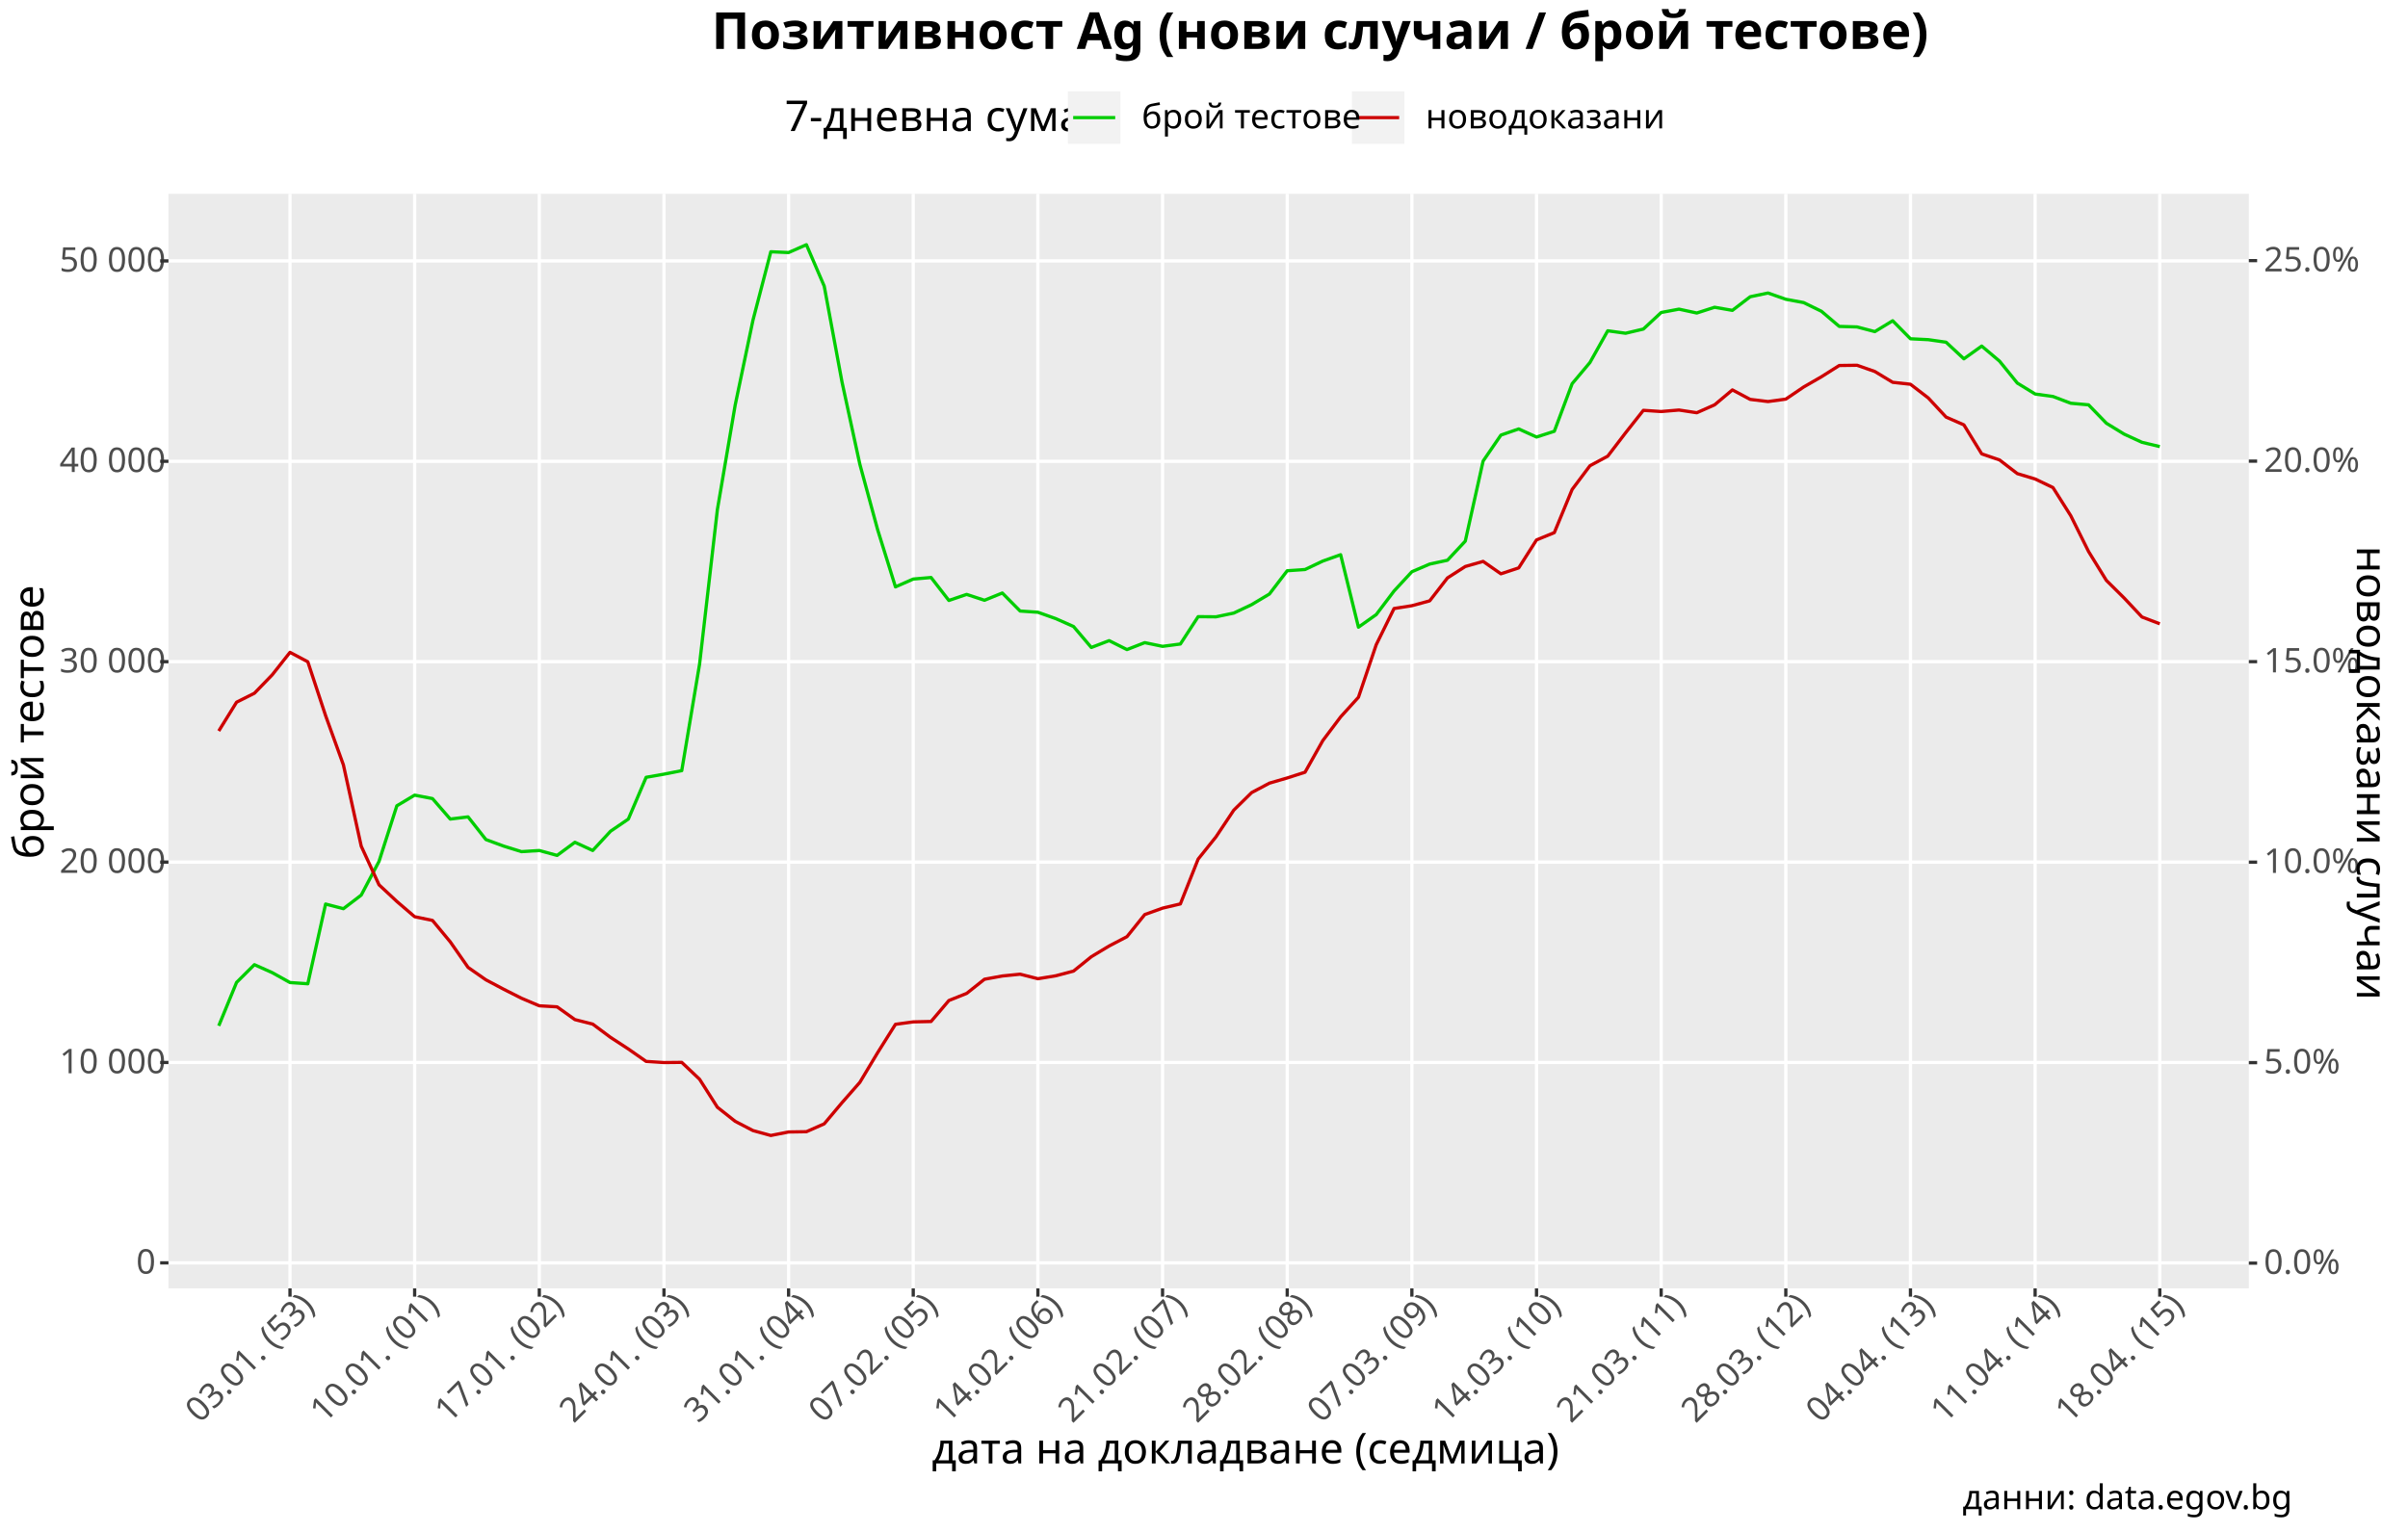
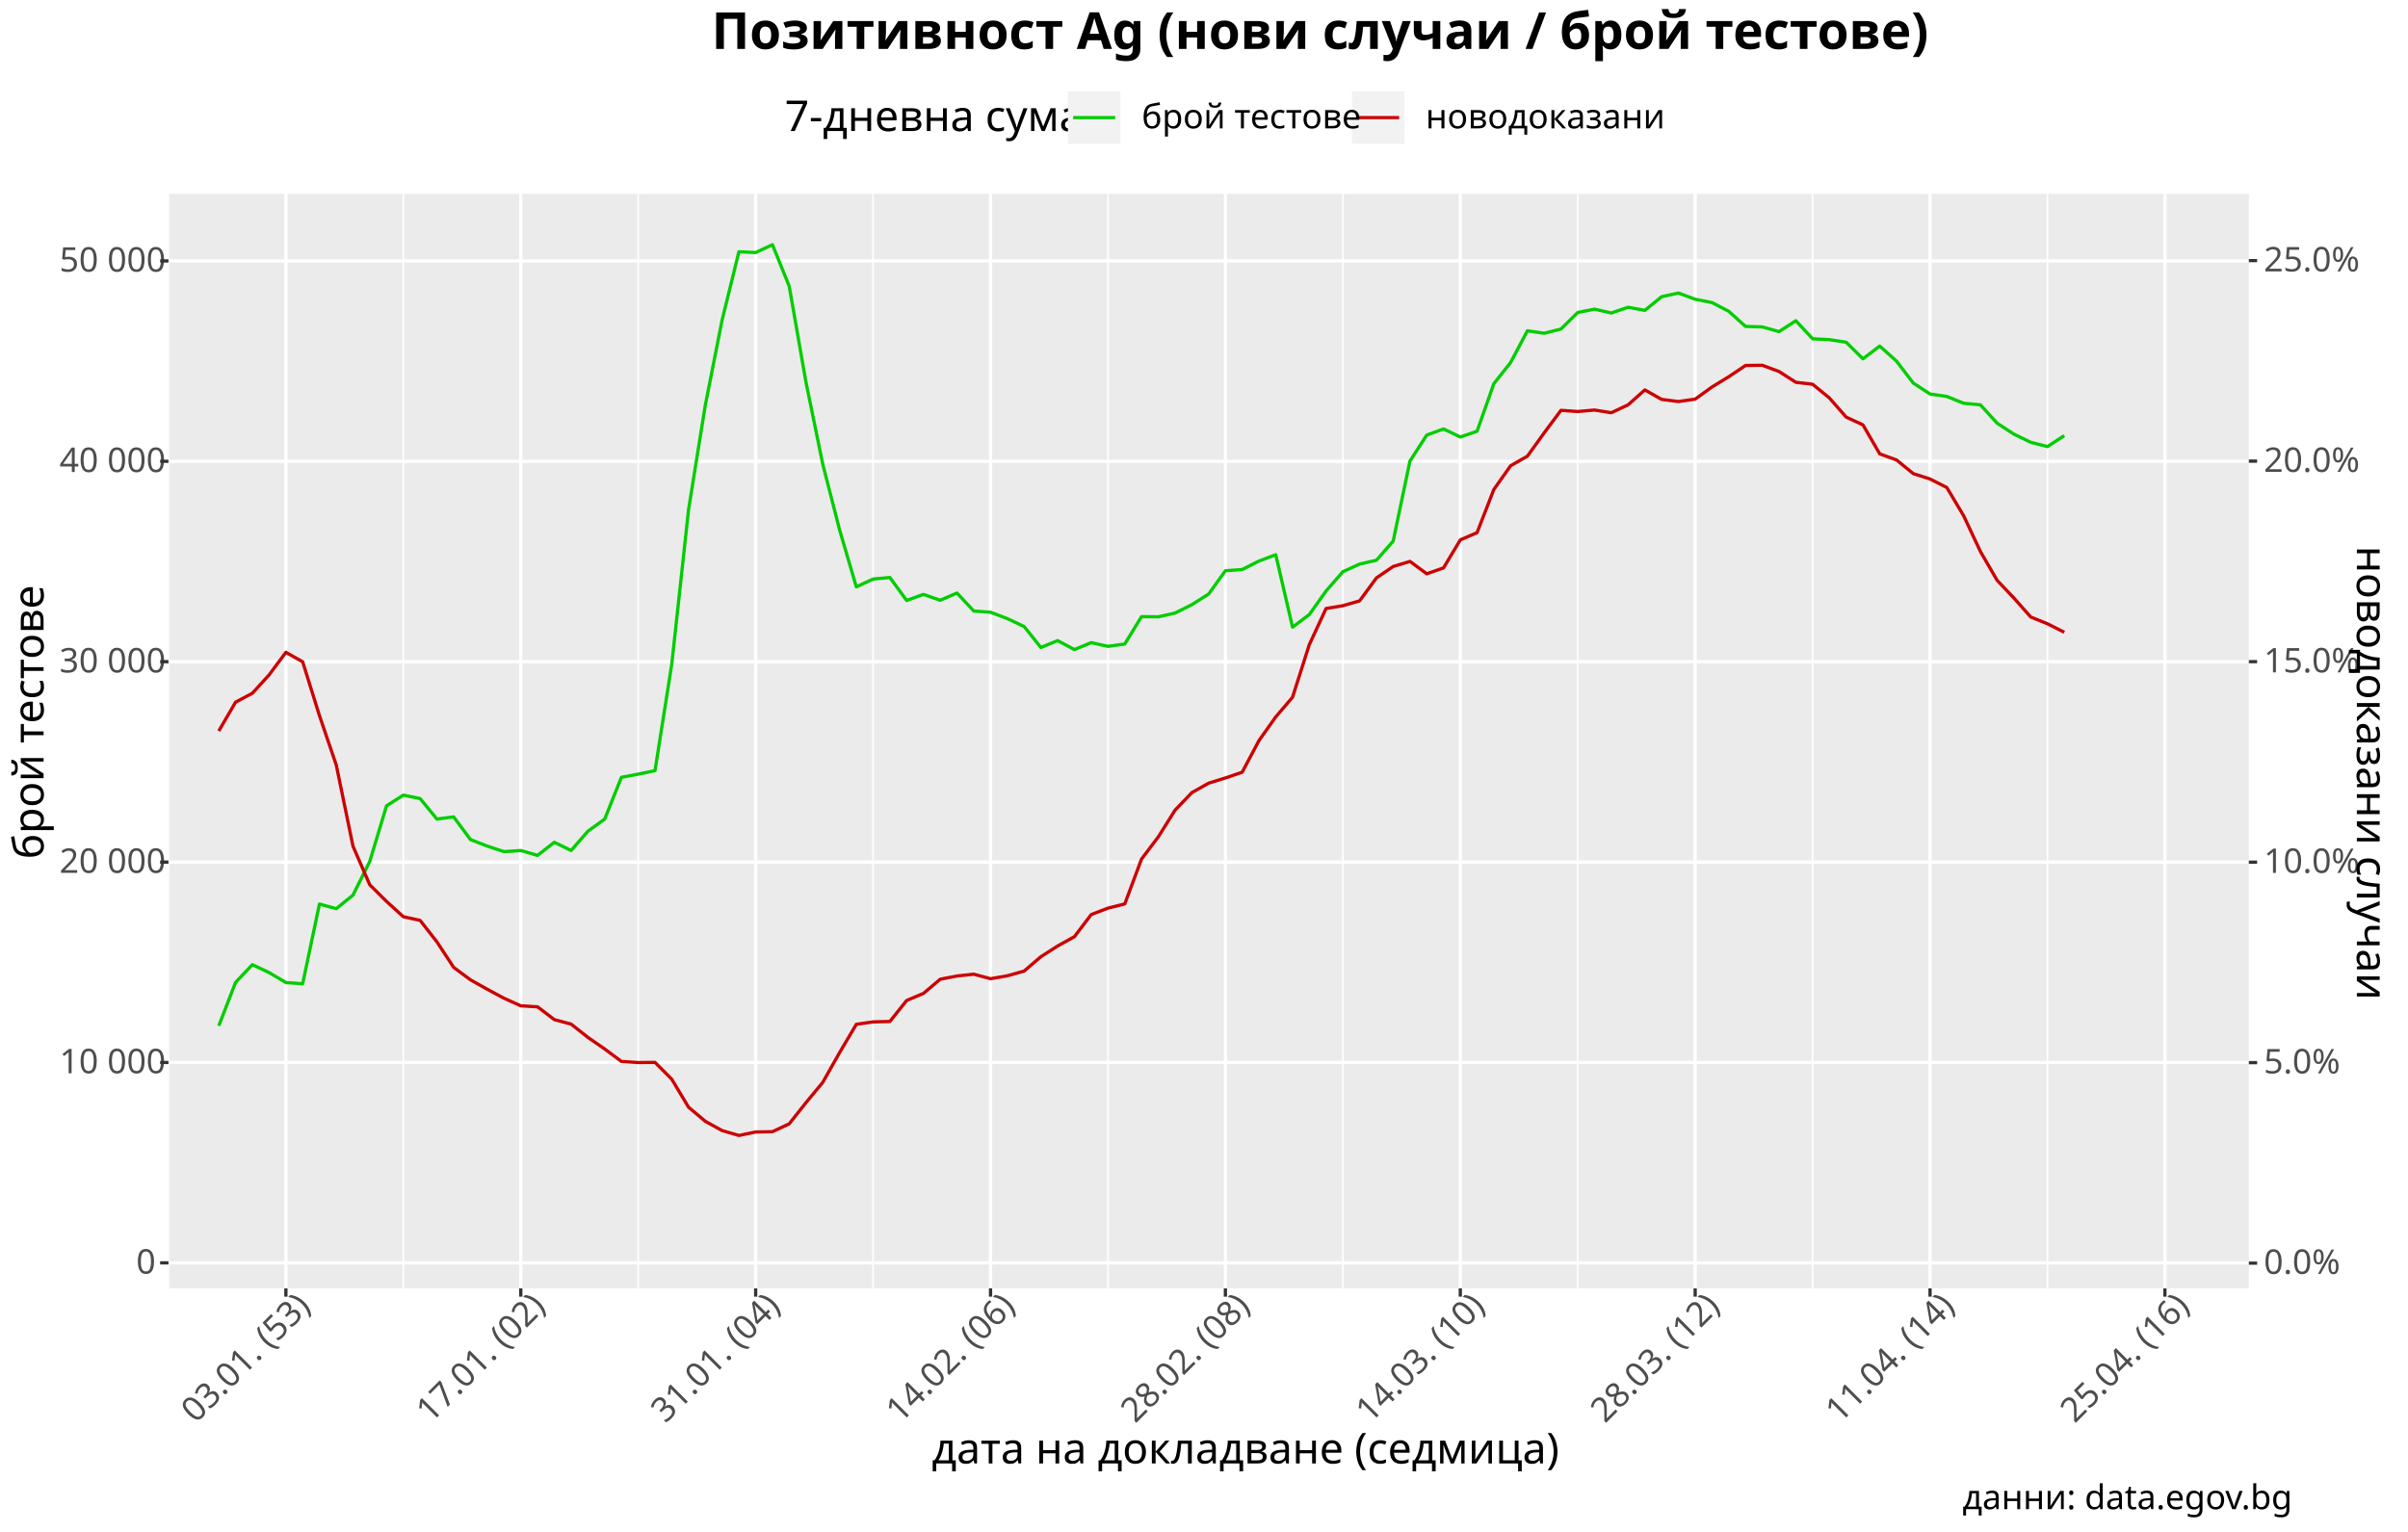
<svg xmlns="http://www.w3.org/2000/svg" viewBox="0 0 792.00 504.00">
  <defs>
    <style type="text/css">
    line, polyline, polygon, path, rect, circle {
      fill: none;
      stroke: #000000;
      stroke-linecap: round;
      stroke-linejoin: round;
      stroke-miterlimit: 10.00;
    }
  </style>
  </defs>
  <rect width="100%" height="100%" style="stroke: none; fill: #FFFFFF;" />
  <rect x="0.00" y="0.00" width="792.00" height="504.00" style="stroke-width: 1.07; stroke: #FFFFFF; fill: #FFFFFF;" />
  <defs>
    <clipPath id="cpNTUuNDF8NzM5LjY1fDQyMy44N3w2My43Nw==">
      <rect x="55.41" y="63.77" width="684.24" height="360.10" />
    </clipPath>
  </defs>
  <rect x="55.41" y="63.77" width="684.24" height="360.10" style="stroke-width: 1.07; stroke: none; fill: #EBEBEB;" clip-path="url(#cpNTUuNDF8NzM5LjY1fDQyMy44N3w2My43Nw==)" />
+   <polyline points="55.41,423.87 55.41,63.77 " style="stroke-width: 0.53; stroke: #FFFFFF; stroke-linecap: butt;" clip-path="url(#cpNTUuNDF8NzM5LjY1fDQyMy44N3w2My43Nw==)" />
+   <polyline points="132.66,423.87 132.66,63.77 " style="stroke-width: 0.53; stroke: #FFFFFF; stroke-linecap: butt;" clip-path="url(#cpNTUuNDF8NzM5LjY1fDQyMy44N3w2My43Nw==)" />
+   <polyline points="209.91,423.87 209.91,63.77 " style="stroke-width: 0.53; stroke: #FFFFFF; stroke-linecap: butt;" clip-path="url(#cpNTUuNDF8NzM5LjY1fDQyMy44N3w2My43Nw==)" />
+   <polyline points="287.16,423.87 287.16,63.77 " style="stroke-width: 0.53; stroke: #FFFFFF; stroke-linecap: butt;" clip-path="url(#cpNTUuNDF8NzM5LjY1fDQyMy44N3w2My43Nw==)" />
+   <polyline points="364.42,423.87 364.42,63.77 " style="stroke-width: 0.53; stroke: #FFFFFF; stroke-linecap: butt;" clip-path="url(#cpNTUuNDF8NzM5LjY1fDQyMy44N3w2My43Nw==)" />
+   <polyline points="441.67,423.87 441.67,63.77 " style="stroke-width: 0.53; stroke: #FFFFFF; stroke-linecap: butt;" clip-path="url(#cpNTUuNDF8NzM5LjY1fDQyMy44N3w2My43Nw==)" />
+   <polyline points="518.92,423.87 518.92,63.77 " style="stroke-width: 0.53; stroke: #FFFFFF; stroke-linecap: butt;" clip-path="url(#cpNTUuNDF8NzM5LjY1fDQyMy44N3w2My43Nw==)" />
+   <polyline points="596.18,423.87 596.18,63.77 " style="stroke-width: 0.53; stroke: #FFFFFF; stroke-linecap: butt;" clip-path="url(#cpNTUuNDF8NzM5LjY1fDQyMy44N3w2My43Nw==)" />
+   <polyline points="673.43,423.87 673.43,63.77 " style="stroke-width: 0.53; stroke: #FFFFFF; stroke-linecap: butt;" clip-path="url(#cpNTUuNDF8NzM5LjY1fDQyMy44N3w2My43Nw==)" />
  <polyline points="55.41,415.49 739.65,415.49 " style="stroke-width: 1.07; stroke: #FFFFFF; stroke-linecap: butt;" clip-path="url(#cpNTUuNDF8NzM5LjY1fDQyMy44N3w2My43Nw==)" />
  <polyline points="55.41,349.56 739.65,349.56 " style="stroke-width: 1.07; stroke: #FFFFFF; stroke-linecap: butt;" clip-path="url(#cpNTUuNDF8NzM5LjY1fDQyMy44N3w2My43Nw==)" />
  <polyline points="55.41,283.63 739.65,283.63 " style="stroke-width: 1.07; stroke: #FFFFFF; stroke-linecap: butt;" clip-path="url(#cpNTUuNDF8NzM5LjY1fDQyMy44N3w2My43Nw==)" />
  <polyline points="55.41,217.70 739.65,217.70 " style="stroke-width: 1.07; stroke: #FFFFFF; stroke-linecap: butt;" clip-path="url(#cpNTUuNDF8NzM5LjY1fDQyMy44N3w2My43Nw==)" />
  <polyline points="55.41,151.77 739.65,151.77 " style="stroke-width: 1.07; stroke: #FFFFFF; stroke-linecap: butt;" clip-path="url(#cpNTUuNDF8NzM5LjY1fDQyMy44N3w2My43Nw==)" />
  <polyline points="55.41,85.84 739.65,85.84 " style="stroke-width: 1.07; stroke: #FFFFFF; stroke-linecap: butt;" clip-path="url(#cpNTUuNDF8NzM5LjY1fDQyMy44N3w2My43Nw==)" />
-   <polyline points="95.38,423.87 95.38,63.77 " style="stroke-width: 1.07; stroke: #FFFFFF; stroke-linecap: butt;" clip-path="url(#cpNTUuNDF8NzM5LjY1fDQyMy44N3w2My43Nw==)" />
-   <polyline points="136.38,423.87 136.38,63.77 " style="stroke-width: 1.07; stroke: #FFFFFF; stroke-linecap: butt;" clip-path="url(#cpNTUuNDF8NzM5LjY1fDQyMy44N3w2My43Nw==)" />
-   <polyline points="177.38,423.87 177.38,63.77 " style="stroke-width: 1.07; stroke: #FFFFFF; stroke-linecap: butt;" clip-path="url(#cpNTUuNDF8NzM5LjY1fDQyMy44N3w2My43Nw==)" />
-   <polyline points="218.38,423.87 218.38,63.77 " style="stroke-width: 1.07; stroke: #FFFFFF; stroke-linecap: butt;" clip-path="url(#cpNTUuNDF8NzM5LjY1fDQyMy44N3w2My43Nw==)" />
-   <polyline points="259.37,423.87 259.37,63.77 " style="stroke-width: 1.07; stroke: #FFFFFF; stroke-linecap: butt;" clip-path="url(#cpNTUuNDF8NzM5LjY1fDQyMy44N3w2My43Nw==)" />
-   <polyline points="300.37,423.87 300.37,63.77 " style="stroke-width: 1.07; stroke: #FFFFFF; stroke-linecap: butt;" clip-path="url(#cpNTUuNDF8NzM5LjY1fDQyMy44N3w2My43Nw==)" />
-   <polyline points="341.37,423.87 341.37,63.77 " style="stroke-width: 1.07; stroke: #FFFFFF; stroke-linecap: butt;" clip-path="url(#cpNTUuNDF8NzM5LjY1fDQyMy44N3w2My43Nw==)" />
-   <polyline points="382.37,423.87 382.37,63.77 " style="stroke-width: 1.07; stroke: #FFFFFF; stroke-linecap: butt;" clip-path="url(#cpNTUuNDF8NzM5LjY1fDQyMy44N3w2My43Nw==)" />
-   <polyline points="423.37,423.87 423.37,63.77 " style="stroke-width: 1.07; stroke: #FFFFFF; stroke-linecap: butt;" clip-path="url(#cpNTUuNDF8NzM5LjY1fDQyMy44N3w2My43Nw==)" />
-   <polyline points="464.37,423.87 464.37,63.77 " style="stroke-width: 1.07; stroke: #FFFFFF; stroke-linecap: butt;" clip-path="url(#cpNTUuNDF8NzM5LjY1fDQyMy44N3w2My43Nw==)" />
-   <polyline points="505.37,423.87 505.37,63.77 " style="stroke-width: 1.07; stroke: #FFFFFF; stroke-linecap: butt;" clip-path="url(#cpNTUuNDF8NzM5LjY1fDQyMy44N3w2My43Nw==)" />
-   <polyline points="546.37,423.87 546.37,63.77 " style="stroke-width: 1.07; stroke: #FFFFFF; stroke-linecap: butt;" clip-path="url(#cpNTUuNDF8NzM5LjY1fDQyMy44N3w2My43Nw==)" />
-   <polyline points="587.36,423.87 587.36,63.77 " style="stroke-width: 1.07; stroke: #FFFFFF; stroke-linecap: butt;" clip-path="url(#cpNTUuNDF8NzM5LjY1fDQyMy44N3w2My43Nw==)" />
-   <polyline points="628.36,423.87 628.36,63.77 " style="stroke-width: 1.07; stroke: #FFFFFF; stroke-linecap: butt;" clip-path="url(#cpNTUuNDF8NzM5LjY1fDQyMy44N3w2My43Nw==)" />
-   <polyline points="669.36,423.87 669.36,63.77 " style="stroke-width: 1.07; stroke: #FFFFFF; stroke-linecap: butt;" clip-path="url(#cpNTUuNDF8NzM5LjY1fDQyMy44N3w2My43Nw==)" />
-   <polyline points="710.36,423.87 710.36,63.77 " style="stroke-width: 1.07; stroke: #FFFFFF; stroke-linecap: butt;" clip-path="url(#cpNTUuNDF8NzM5LjY1fDQyMy44N3w2My43Nw==)" />
-   <polyline points="71.95,337.49 77.81,323.21 83.67,317.38 89.52,319.99 95.38,323.26 101.24,323.66 107.09,297.43 112.95,298.96 118.81,294.49 124.66,283.40 130.52,265.11 136.38,261.60 142.24,262.73 148.09,269.47 153.95,268.75 159.81,276.21 165.66,278.37 171.52,280.19 177.38,279.82 183.23,281.43 189.09,277.11 194.95,279.81 200.81,273.47 206.66,269.48 212.52,255.73 218.38,254.70 224.23,253.54 230.09,218.51 235.95,167.66 241.80,133.29 247.66,105.32 253.52,82.83 259.37,83.09 265.23,80.51 271.09,94.14 276.95,125.74 282.80,152.72 288.66,174.28 294.52,193.08 300.37,190.51 306.23,190.00 312.09,197.55 317.94,195.56 323.80,197.49 329.66,195.10 335.52,201.03 341.37,201.43 347.23,203.52 353.09,206.12 358.94,213.02 364.80,210.77 370.66,213.71 376.51,211.43 382.37,212.65 388.23,211.88 394.08,202.88 399.94,202.93 405.80,201.70 411.66,198.93 417.51,195.44 423.37,187.77 429.23,187.37 435.08,184.59 440.94,182.50 446.80,206.34 452.65,202.20 458.51,194.44 464.37,188.10 470.23,185.58 476.08,184.32 481.94,178.03 487.80,151.69 493.65,143.15 499.51,141.12 505.37,143.78 511.22,141.89 517.08,126.24 522.94,119.26 528.79,108.83 534.65,109.64 540.51,108.26 546.37,102.81 552.22,101.71 558.08,102.98 563.94,101.09 569.79,102.11 575.65,97.63 581.51,96.40 587.36,98.46 593.22,99.55 599.08,102.41 604.94,107.39 610.79,107.56 616.65,109.10 622.51,105.53 628.36,111.46 634.22,111.75 640.08,112.59 645.93,118.05 651.79,113.86 657.65,118.81 663.50,126.03 669.36,129.63 675.22,130.44 681.08,132.67 686.93,133.19 692.79,139.24 698.65,142.83 704.50,145.52 710.36,146.93 " style="stroke-width: 1.07; stroke: #00CD00; stroke-linecap: butt;" clip-path="url(#cpNTUuNDF8NzM5LjY1fDQyMy44N3w2My43Nw==)" />
-   <polyline points="71.95,240.49 77.81,231.02 83.67,228.08 89.52,222.04 95.38,214.62 101.24,217.73 107.09,235.44 112.95,251.66 118.81,278.40 124.66,291.10 130.52,296.57 136.38,301.60 142.24,302.81 148.09,309.87 153.95,318.27 159.81,322.36 165.66,325.46 171.52,328.42 177.38,330.91 183.23,331.25 189.09,335.45 194.95,336.93 200.81,341.30 206.66,345.11 212.52,349.21 218.38,349.58 224.23,349.52 230.09,355.07 235.95,364.28 241.80,368.91 247.66,371.96 253.52,373.57 259.37,372.42 265.23,372.33 271.09,369.74 276.95,362.77 282.80,356.10 288.66,346.33 294.52,337.00 300.37,336.20 306.23,336.07 312.09,329.17 317.94,326.83 323.80,322.17 329.66,321.10 335.52,320.51 341.37,322.00 347.23,321.04 353.09,319.49 358.94,314.76 364.80,311.23 370.66,308.17 376.51,300.89 382.37,298.78 388.23,297.39 394.08,282.64 399.94,275.33 405.80,266.53 411.66,260.77 417.51,257.66 423.37,255.95 429.23,254.06 435.08,243.65 440.94,235.86 446.80,229.40 452.65,212.10 458.51,200.20 464.37,199.28 470.23,197.68 476.08,190.14 481.94,186.38 487.80,184.70 493.65,188.78 499.51,186.84 505.37,177.63 511.22,175.24 517.08,161.04 522.94,153.23 528.79,150.08 534.65,142.41 540.51,135.00 546.37,135.39 552.22,134.90 558.08,135.79 563.94,133.19 569.79,128.28 575.65,131.40 581.51,132.11 587.36,131.31 593.22,127.33 599.08,123.95 604.94,120.25 610.79,120.17 616.65,122.23 622.51,125.78 628.36,126.42 634.22,130.93 640.08,137.23 645.93,139.78 651.79,149.32 657.65,151.32 663.50,155.82 669.36,157.59 675.22,160.40 681.08,169.67 686.93,181.44 692.79,190.95 698.65,196.76 704.50,202.99 710.36,205.23 " style="stroke-width: 1.07; stroke: #CD0000; stroke-linecap: butt;" clip-path="url(#cpNTUuNDF8NzM5LjY1fDQyMy44N3w2My43Nw==)" />
+   <polyline points="94.03,423.87 94.03,63.77 " style="stroke-width: 1.07; stroke: #FFFFFF; stroke-linecap: butt;" clip-path="url(#cpNTUuNDF8NzM5LjY1fDQyMy44N3w2My43Nw==)" />
+   <polyline points="171.29,423.87 171.29,63.77 " style="stroke-width: 1.07; stroke: #FFFFFF; stroke-linecap: butt;" clip-path="url(#cpNTUuNDF8NzM5LjY1fDQyMy44N3w2My43Nw==)" />
+   <polyline points="248.54,423.87 248.54,63.77 " style="stroke-width: 1.07; stroke: #FFFFFF; stroke-linecap: butt;" clip-path="url(#cpNTUuNDF8NzM5LjY1fDQyMy44N3w2My43Nw==)" />
+   <polyline points="325.79,423.87 325.79,63.77 " style="stroke-width: 1.07; stroke: #FFFFFF; stroke-linecap: butt;" clip-path="url(#cpNTUuNDF8NzM5LjY1fDQyMy44N3w2My43Nw==)" />
+   <polyline points="403.04,423.87 403.04,63.77 " style="stroke-width: 1.07; stroke: #FFFFFF; stroke-linecap: butt;" clip-path="url(#cpNTUuNDF8NzM5LjY1fDQyMy44N3w2My43Nw==)" />
+   <polyline points="480.30,423.87 480.30,63.77 " style="stroke-width: 1.07; stroke: #FFFFFF; stroke-linecap: butt;" clip-path="url(#cpNTUuNDF8NzM5LjY1fDQyMy44N3w2My43Nw==)" />
+   <polyline points="557.55,423.87 557.55,63.77 " style="stroke-width: 1.07; stroke: #FFFFFF; stroke-linecap: butt;" clip-path="url(#cpNTUuNDF8NzM5LjY1fDQyMy44N3w2My43Nw==)" />
+   <polyline points="634.80,423.87 634.80,63.77 " style="stroke-width: 1.07; stroke: #FFFFFF; stroke-linecap: butt;" clip-path="url(#cpNTUuNDF8NzM5LjY1fDQyMy44N3w2My43Nw==)" />
+   <polyline points="712.05,423.87 712.05,63.77 " style="stroke-width: 1.07; stroke: #FFFFFF; stroke-linecap: butt;" clip-path="url(#cpNTUuNDF8NzM5LjY1fDQyMy44N3w2My43Nw==)" />
+   <polyline points="71.96,337.49 77.48,323.21 83.00,317.38 88.51,319.99 94.03,323.26 99.55,323.66 105.07,297.43 110.59,298.96 116.10,294.49 121.62,283.40 127.14,265.11 132.66,261.60 138.18,262.73 143.70,269.47 149.21,268.75 154.73,276.21 160.25,278.37 165.77,280.19 171.29,279.82 176.80,281.43 182.32,277.11 187.84,279.81 193.36,273.47 198.88,269.48 204.39,255.73 209.91,254.70 215.43,253.54 220.95,218.51 226.47,167.66 231.98,133.29 237.50,105.32 243.02,82.83 248.54,83.09 254.06,80.51 259.57,94.14 265.09,125.74 270.61,152.72 276.13,174.28 281.65,193.08 287.16,190.51 292.68,190.00 298.20,197.55 303.72,195.56 309.24,197.49 314.75,195.10 320.27,201.03 325.79,201.43 331.31,203.52 336.83,206.12 342.35,213.02 347.86,210.77 353.38,213.71 358.90,211.43 364.42,212.65 369.94,211.88 375.45,202.88 380.97,202.93 386.49,201.70 392.01,198.93 397.53,195.44 403.04,187.77 408.56,187.37 414.08,184.59 419.60,182.50 425.12,206.34 430.63,202.20 436.15,194.44 441.67,188.10 447.19,185.58 452.71,184.32 458.22,178.03 463.74,151.69 469.26,143.15 474.78,141.12 480.30,143.78 485.81,141.89 491.33,126.24 496.85,119.26 502.37,108.83 507.89,109.64 513.40,108.26 518.92,102.81 524.44,101.71 529.96,102.98 535.48,101.09 541.00,102.11 546.51,97.63 552.03,96.40 557.55,98.46 563.07,99.55 568.59,102.41 574.10,107.39 579.62,107.56 585.14,109.10 590.66,105.53 596.18,111.46 601.69,111.75 607.21,112.59 612.73,118.05 618.25,113.86 623.77,118.81 629.28,126.03 634.80,129.63 640.32,130.44 645.84,132.67 651.36,133.19 656.87,139.24 662.39,142.83 667.91,145.52 673.43,146.93 678.95,143.32 " style="stroke-width: 1.07; stroke: #00CD00; stroke-linecap: butt;" clip-path="url(#cpNTUuNDF8NzM5LjY1fDQyMy44N3w2My43Nw==)" />
+   <polyline points="71.96,240.49 77.48,231.02 83.00,228.08 88.51,222.04 94.03,214.62 99.55,217.73 105.07,235.44 110.59,251.66 116.10,278.40 121.62,291.10 127.14,296.57 132.66,301.60 138.18,302.81 143.70,309.87 149.21,318.27 154.73,322.36 160.25,325.46 165.77,328.42 171.29,330.91 176.80,331.25 182.32,335.45 187.84,336.93 193.36,341.30 198.88,345.11 204.39,349.21 209.91,349.58 215.43,349.52 220.95,355.07 226.47,364.28 231.98,368.91 237.50,371.96 243.02,373.57 248.54,372.42 254.06,372.33 259.57,369.74 265.09,362.77 270.61,356.10 276.13,346.33 281.65,337.00 287.16,336.20 292.68,336.07 298.20,329.17 303.72,326.83 309.24,322.17 314.75,321.10 320.27,320.51 325.79,322.00 331.31,321.04 336.83,319.49 342.35,314.76 347.86,311.23 353.38,308.17 358.90,300.89 364.42,298.78 369.94,297.39 375.45,282.64 380.97,275.33 386.49,266.53 392.01,260.77 397.53,257.66 403.04,255.95 408.56,254.06 414.08,243.65 419.60,235.86 425.12,229.40 430.63,212.10 436.15,200.20 441.67,199.28 447.19,197.68 452.71,190.14 458.22,186.38 463.74,184.70 469.26,188.78 474.78,186.84 480.30,177.63 485.81,175.24 491.33,161.04 496.85,153.23 502.37,150.08 507.89,142.41 513.40,135.00 518.92,135.39 524.44,134.90 529.96,135.79 535.48,133.19 541.00,128.28 546.51,131.40 552.03,132.11 557.55,131.31 563.07,127.33 568.59,123.95 574.10,120.25 579.62,120.17 585.14,122.23 590.66,125.78 596.18,126.42 601.69,130.93 607.21,137.23 612.73,139.78 618.25,149.32 623.77,151.32 629.28,155.82 634.80,157.59 640.32,160.40 645.84,169.67 651.36,181.44 656.87,190.95 662.39,196.76 667.91,202.99 673.43,205.23 678.95,208.02 " style="stroke-width: 1.07; stroke: #CD0000; stroke-linecap: butt;" clip-path="url(#cpNTUuNDF8NzM5LjY1fDQyMy44N3w2My43Nw==)" />
  <defs>
    <clipPath id="cpMC4wMHw3OTIuMDB8NTA0LjAwfDAuMDA=">
      <rect x="0.00" y="0.00" width="792.00" height="504.00" />
    </clipPath>
  </defs>
  <g clip-path="url(#cpMC4wMHw3OTIuMDB8NTA0LjAwfDAuMDA=)">
    <text x="44.80" y="419.03" style="font-size: 11.20px; fill: #4D4D4D; font-family: Calibri;" textLength="5.68px" lengthAdjust="spacingAndGlyphs">0</text>
  </g>
  <g clip-path="url(#cpMC4wMHw3OTIuMDB8NTA0LjAwfDAuMDA=)">
    <text x="19.56" y="353.10" style="font-size: 11.20px; fill: #4D4D4D; font-family: Calibri;" textLength="30.91px" lengthAdjust="spacingAndGlyphs">10 000</text>
  </g>
  <g clip-path="url(#cpMC4wMHw3OTIuMDB8NTA0LjAwfDAuMDA=)">
    <text x="19.56" y="287.17" style="font-size: 11.20px; fill: #4D4D4D; font-family: Calibri;" textLength="30.91px" lengthAdjust="spacingAndGlyphs">20 000</text>
  </g>
  <g clip-path="url(#cpMC4wMHw3OTIuMDB8NTA0LjAwfDAuMDA=)">
    <text x="19.56" y="221.24" style="font-size: 11.20px; fill: #4D4D4D; font-family: Calibri;" textLength="30.91px" lengthAdjust="spacingAndGlyphs">30 000</text>
  </g>
  <g clip-path="url(#cpMC4wMHw3OTIuMDB8NTA0LjAwfDAuMDA=)">
    <text x="19.56" y="155.30" style="font-size: 11.20px; fill: #4D4D4D; font-family: Calibri;" textLength="30.91px" lengthAdjust="spacingAndGlyphs">40 000</text>
  </g>
  <g clip-path="url(#cpMC4wMHw3OTIuMDB8NTA0LjAwfDAuMDA=)">
    <text x="19.56" y="89.37" style="font-size: 11.20px; fill: #4D4D4D; font-family: Calibri;" textLength="30.91px" lengthAdjust="spacingAndGlyphs">50 000</text>
  </g>
  <polyline points="52.67,415.49 55.41,415.49 " style="stroke-width: 1.07; stroke: #333333; stroke-linecap: butt;" clip-path="url(#cpMC4wMHw3OTIuMDB8NTA0LjAwfDAuMDA=)" />
  <polyline points="52.67,349.56 55.41,349.56 " style="stroke-width: 1.07; stroke: #333333; stroke-linecap: butt;" clip-path="url(#cpMC4wMHw3OTIuMDB8NTA0LjAwfDAuMDA=)" />
  <polyline points="52.67,283.63 55.41,283.63 " style="stroke-width: 1.07; stroke: #333333; stroke-linecap: butt;" clip-path="url(#cpMC4wMHw3OTIuMDB8NTA0LjAwfDAuMDA=)" />
  <polyline points="52.67,217.70 55.41,217.70 " style="stroke-width: 1.07; stroke: #333333; stroke-linecap: butt;" clip-path="url(#cpMC4wMHw3OTIuMDB8NTA0LjAwfDAuMDA=)" />
  <polyline points="52.67,151.77 55.41,151.77 " style="stroke-width: 1.07; stroke: #333333; stroke-linecap: butt;" clip-path="url(#cpMC4wMHw3OTIuMDB8NTA0LjAwfDAuMDA=)" />
  <polyline points="52.67,85.84 55.41,85.84 " style="stroke-width: 1.07; stroke: #333333; stroke-linecap: butt;" clip-path="url(#cpMC4wMHw3OTIuMDB8NTA0LjAwfDAuMDA=)" />
  <polyline points="739.65,415.58 742.38,415.58 " style="stroke-width: 1.07; stroke: #333333; stroke-linecap: butt;" clip-path="url(#cpMC4wMHw3OTIuMDB8NTA0LjAwfDAuMDA=)" />
  <polyline points="739.65,349.61 742.38,349.61 " style="stroke-width: 1.07; stroke: #333333; stroke-linecap: butt;" clip-path="url(#cpMC4wMHw3OTIuMDB8NTA0LjAwfDAuMDA=)" />
  <polyline points="739.65,283.65 742.38,283.65 " style="stroke-width: 1.07; stroke: #333333; stroke-linecap: butt;" clip-path="url(#cpMC4wMHw3OTIuMDB8NTA0LjAwfDAuMDA=)" />
  <polyline points="739.65,217.68 742.38,217.68 " style="stroke-width: 1.07; stroke: #333333; stroke-linecap: butt;" clip-path="url(#cpMC4wMHw3OTIuMDB8NTA0LjAwfDAuMDA=)" />
  <polyline points="739.65,151.72 742.38,151.72 " style="stroke-width: 1.07; stroke: #333333; stroke-linecap: butt;" clip-path="url(#cpMC4wMHw3OTIuMDB8NTA0LjAwfDAuMDA=)" />
  <polyline points="739.65,85.75 742.38,85.75 " style="stroke-width: 1.07; stroke: #333333; stroke-linecap: butt;" clip-path="url(#cpMC4wMHw3OTIuMDB8NTA0LjAwfDAuMDA=)" />
  <g clip-path="url(#cpMC4wMHw3OTIuMDB8NTA0LjAwfDAuMDA=)">
    <text x="744.58" y="419.11" style="font-size: 11.20px; fill: #4D4D4D; font-family: Calibri;" textLength="22.19px" lengthAdjust="spacingAndGlyphs">0.0%</text>
  </g>
  <g clip-path="url(#cpMC4wMHw3OTIuMDB8NTA0LjAwfDAuMDA=)">
    <text x="744.58" y="353.15" style="font-size: 11.20px; fill: #4D4D4D; font-family: Calibri;" textLength="22.19px" lengthAdjust="spacingAndGlyphs">5.0%</text>
  </g>
  <g clip-path="url(#cpMC4wMHw3OTIuMDB8NTA0LjAwfDAuMDA=)">
    <text x="744.58" y="287.18" style="font-size: 11.20px; fill: #4D4D4D; font-family: Calibri;" textLength="27.86px" lengthAdjust="spacingAndGlyphs">10.0%</text>
  </g>
  <g clip-path="url(#cpMC4wMHw3OTIuMDB8NTA0LjAwfDAuMDA=)">
    <text x="744.58" y="221.22" style="font-size: 11.20px; fill: #4D4D4D; font-family: Calibri;" textLength="27.86px" lengthAdjust="spacingAndGlyphs">15.0%</text>
  </g>
  <g clip-path="url(#cpMC4wMHw3OTIuMDB8NTA0LjAwfDAuMDA=)">
    <text x="744.58" y="155.26" style="font-size: 11.20px; fill: #4D4D4D; font-family: Calibri;" textLength="27.86px" lengthAdjust="spacingAndGlyphs">20.0%</text>
  </g>
  <g clip-path="url(#cpMC4wMHw3OTIuMDB8NTA0LjAwfDAuMDA=)">
    <text x="744.58" y="89.29" style="font-size: 11.20px; fill: #4D4D4D; font-family: Calibri;" textLength="27.86px" lengthAdjust="spacingAndGlyphs">25.0%</text>
  </g>
-   <polyline points="95.38,426.61 95.38,423.87 " style="stroke-width: 1.07; stroke: #333333; stroke-linecap: butt;" clip-path="url(#cpMC4wMHw3OTIuMDB8NTA0LjAwfDAuMDA=)" />
-   <polyline points="136.38,426.61 136.38,423.87 " style="stroke-width: 1.07; stroke: #333333; stroke-linecap: butt;" clip-path="url(#cpMC4wMHw3OTIuMDB8NTA0LjAwfDAuMDA=)" />
-   <polyline points="177.38,426.61 177.38,423.87 " style="stroke-width: 1.07; stroke: #333333; stroke-linecap: butt;" clip-path="url(#cpMC4wMHw3OTIuMDB8NTA0LjAwfDAuMDA=)" />
-   <polyline points="218.38,426.61 218.38,423.87 " style="stroke-width: 1.07; stroke: #333333; stroke-linecap: butt;" clip-path="url(#cpMC4wMHw3OTIuMDB8NTA0LjAwfDAuMDA=)" />
-   <polyline points="259.37,426.61 259.37,423.87 " style="stroke-width: 1.07; stroke: #333333; stroke-linecap: butt;" clip-path="url(#cpMC4wMHw3OTIuMDB8NTA0LjAwfDAuMDA=)" />
-   <polyline points="300.37,426.61 300.37,423.87 " style="stroke-width: 1.07; stroke: #333333; stroke-linecap: butt;" clip-path="url(#cpMC4wMHw3OTIuMDB8NTA0LjAwfDAuMDA=)" />
-   <polyline points="341.37,426.61 341.37,423.87 " style="stroke-width: 1.07; stroke: #333333; stroke-linecap: butt;" clip-path="url(#cpMC4wMHw3OTIuMDB8NTA0LjAwfDAuMDA=)" />
-   <polyline points="382.37,426.61 382.37,423.87 " style="stroke-width: 1.07; stroke: #333333; stroke-linecap: butt;" clip-path="url(#cpMC4wMHw3OTIuMDB8NTA0LjAwfDAuMDA=)" />
-   <polyline points="423.37,426.61 423.37,423.87 " style="stroke-width: 1.07; stroke: #333333; stroke-linecap: butt;" clip-path="url(#cpMC4wMHw3OTIuMDB8NTA0LjAwfDAuMDA=)" />
-   <polyline points="464.37,426.61 464.37,423.87 " style="stroke-width: 1.07; stroke: #333333; stroke-linecap: butt;" clip-path="url(#cpMC4wMHw3OTIuMDB8NTA0LjAwfDAuMDA=)" />
-   <polyline points="505.37,426.61 505.37,423.87 " style="stroke-width: 1.07; stroke: #333333; stroke-linecap: butt;" clip-path="url(#cpMC4wMHw3OTIuMDB8NTA0LjAwfDAuMDA=)" />
-   <polyline points="546.37,426.61 546.37,423.87 " style="stroke-width: 1.07; stroke: #333333; stroke-linecap: butt;" clip-path="url(#cpMC4wMHw3OTIuMDB8NTA0LjAwfDAuMDA=)" />
-   <polyline points="587.36,426.61 587.36,423.87 " style="stroke-width: 1.07; stroke: #333333; stroke-linecap: butt;" clip-path="url(#cpMC4wMHw3OTIuMDB8NTA0LjAwfDAuMDA=)" />
-   <polyline points="628.36,426.61 628.36,423.87 " style="stroke-width: 1.07; stroke: #333333; stroke-linecap: butt;" clip-path="url(#cpMC4wMHw3OTIuMDB8NTA0LjAwfDAuMDA=)" />
-   <polyline points="669.36,426.61 669.36,423.87 " style="stroke-width: 1.07; stroke: #333333; stroke-linecap: butt;" clip-path="url(#cpMC4wMHw3OTIuMDB8NTA0LjAwfDAuMDA=)" />
-   <polyline points="710.36,426.61 710.36,423.87 " style="stroke-width: 1.07; stroke: #333333; stroke-linecap: butt;" clip-path="url(#cpMC4wMHw3OTIuMDB8NTA0LjAwfDAuMDA=)" />
+   <polyline points="94.03,426.61 94.03,423.87 " style="stroke-width: 1.07; stroke: #333333; stroke-linecap: butt;" clip-path="url(#cpMC4wMHw3OTIuMDB8NTA0LjAwfDAuMDA=)" />
+   <polyline points="171.29,426.61 171.29,423.87 " style="stroke-width: 1.07; stroke: #333333; stroke-linecap: butt;" clip-path="url(#cpMC4wMHw3OTIuMDB8NTA0LjAwfDAuMDA=)" />
+   <polyline points="248.54,426.61 248.54,423.87 " style="stroke-width: 1.07; stroke: #333333; stroke-linecap: butt;" clip-path="url(#cpMC4wMHw3OTIuMDB8NTA0LjAwfDAuMDA=)" />
+   <polyline points="325.79,426.61 325.79,423.87 " style="stroke-width: 1.07; stroke: #333333; stroke-linecap: butt;" clip-path="url(#cpMC4wMHw3OTIuMDB8NTA0LjAwfDAuMDA=)" />
+   <polyline points="403.04,426.61 403.04,423.87 " style="stroke-width: 1.07; stroke: #333333; stroke-linecap: butt;" clip-path="url(#cpMC4wMHw3OTIuMDB8NTA0LjAwfDAuMDA=)" />
+   <polyline points="480.30,426.61 480.30,423.87 " style="stroke-width: 1.07; stroke: #333333; stroke-linecap: butt;" clip-path="url(#cpMC4wMHw3OTIuMDB8NTA0LjAwfDAuMDA=)" />
+   <polyline points="557.55,426.61 557.55,423.87 " style="stroke-width: 1.07; stroke: #333333; stroke-linecap: butt;" clip-path="url(#cpMC4wMHw3OTIuMDB8NTA0LjAwfDAuMDA=)" />
+   <polyline points="634.80,426.61 634.80,423.87 " style="stroke-width: 1.07; stroke: #333333; stroke-linecap: butt;" clip-path="url(#cpMC4wMHw3OTIuMDB8NTA0LjAwfDAuMDA=)" />
+   <polyline points="712.05,426.61 712.05,423.87 " style="stroke-width: 1.07; stroke: #333333; stroke-linecap: butt;" clip-path="url(#cpMC4wMHw3OTIuMDB8NTA0LjAwfDAuMDA=)" />
  <g clip-path="url(#cpMC4wMHw3OTIuMDB8NTA0LjAwfDAuMDA=)">
-     <text transform="translate(65.71,468.48) rotate(-45)" style="font-size: 11.20px; fill: #4D4D4D; font-family: Calibri;" textLength="49.04px" lengthAdjust="spacingAndGlyphs">03.01. (53)</text>
+     <text transform="translate(64.36,468.48) rotate(-45)" style="font-size: 11.20px; fill: #4D4D4D; font-family: Calibri;" textLength="49.04px" lengthAdjust="spacingAndGlyphs">03.01. (53)</text>
  </g>
  <g clip-path="url(#cpMC4wMHw3OTIuMDB8NTA0LjAwfDAuMDA=)">
-     <text transform="translate(106.71,468.48) rotate(-45)" style="font-size: 11.20px; fill: #4D4D4D; font-family: Calibri;" textLength="49.04px" lengthAdjust="spacingAndGlyphs">10.01. (01)</text>
+     <text transform="translate(141.61,468.48) rotate(-45)" style="font-size: 11.20px; fill: #4D4D4D; font-family: Calibri;" textLength="49.04px" lengthAdjust="spacingAndGlyphs">17.01. (02)</text>
  </g>
  <g clip-path="url(#cpMC4wMHw3OTIuMDB8NTA0LjAwfDAuMDA=)">
-     <text transform="translate(147.71,468.48) rotate(-45)" style="font-size: 11.20px; fill: #4D4D4D; font-family: Calibri;" textLength="49.04px" lengthAdjust="spacingAndGlyphs">17.01. (02)</text>
+     <text transform="translate(218.87,468.48) rotate(-45)" style="font-size: 11.20px; fill: #4D4D4D; font-family: Calibri;" textLength="49.04px" lengthAdjust="spacingAndGlyphs">31.01. (04)</text>
  </g>
  <g clip-path="url(#cpMC4wMHw3OTIuMDB8NTA0LjAwfDAuMDA=)">
-     <text transform="translate(188.70,468.48) rotate(-45)" style="font-size: 11.20px; fill: #4D4D4D; font-family: Calibri;" textLength="49.04px" lengthAdjust="spacingAndGlyphs">24.01. (03)</text>
+     <text transform="translate(296.12,468.48) rotate(-45)" style="font-size: 11.20px; fill: #4D4D4D; font-family: Calibri;" textLength="49.04px" lengthAdjust="spacingAndGlyphs">14.02. (06)</text>
  </g>
  <g clip-path="url(#cpMC4wMHw3OTIuMDB8NTA0LjAwfDAuMDA=)">
-     <text transform="translate(229.70,468.48) rotate(-45)" style="font-size: 11.20px; fill: #4D4D4D; font-family: Calibri;" textLength="49.04px" lengthAdjust="spacingAndGlyphs">31.01. (04)</text>
+     <text transform="translate(373.37,468.48) rotate(-45)" style="font-size: 11.20px; fill: #4D4D4D; font-family: Calibri;" textLength="49.04px" lengthAdjust="spacingAndGlyphs">28.02. (08)</text>
  </g>
  <g clip-path="url(#cpMC4wMHw3OTIuMDB8NTA0LjAwfDAuMDA=)">
-     <text transform="translate(270.70,468.48) rotate(-45)" style="font-size: 11.20px; fill: #4D4D4D; font-family: Calibri;" textLength="49.04px" lengthAdjust="spacingAndGlyphs">07.02. (05)</text>
+     <text transform="translate(450.63,468.48) rotate(-45)" style="font-size: 11.20px; fill: #4D4D4D; font-family: Calibri;" textLength="49.04px" lengthAdjust="spacingAndGlyphs">14.03. (10)</text>
  </g>
  <g clip-path="url(#cpMC4wMHw3OTIuMDB8NTA0LjAwfDAuMDA=)">
-     <text transform="translate(311.70,468.48) rotate(-45)" style="font-size: 11.20px; fill: #4D4D4D; font-family: Calibri;" textLength="49.04px" lengthAdjust="spacingAndGlyphs">14.02. (06)</text>
+     <text transform="translate(527.88,468.48) rotate(-45)" style="font-size: 11.20px; fill: #4D4D4D; font-family: Calibri;" textLength="49.04px" lengthAdjust="spacingAndGlyphs">28.03. (12)</text>
  </g>
  <g clip-path="url(#cpMC4wMHw3OTIuMDB8NTA0LjAwfDAuMDA=)">
-     <text transform="translate(352.70,468.48) rotate(-45)" style="font-size: 11.20px; fill: #4D4D4D; font-family: Calibri;" textLength="49.04px" lengthAdjust="spacingAndGlyphs">21.02. (07)</text>
+     <text transform="translate(605.13,468.48) rotate(-45)" style="font-size: 11.20px; fill: #4D4D4D; font-family: Calibri;" textLength="49.04px" lengthAdjust="spacingAndGlyphs">11.04. (14)</text>
  </g>
  <g clip-path="url(#cpMC4wMHw3OTIuMDB8NTA0LjAwfDAuMDA=)">
-     <text transform="translate(393.70,468.48) rotate(-45)" style="font-size: 11.20px; fill: #4D4D4D; font-family: Calibri;" textLength="49.04px" lengthAdjust="spacingAndGlyphs">28.02. (08)</text>
-   </g>
-   <g clip-path="url(#cpMC4wMHw3OTIuMDB8NTA0LjAwfDAuMDA=)">
-     <text transform="translate(434.70,468.48) rotate(-45)" style="font-size: 11.20px; fill: #4D4D4D; font-family: Calibri;" textLength="49.04px" lengthAdjust="spacingAndGlyphs">07.03. (09)</text>
-   </g>
-   <g clip-path="url(#cpMC4wMHw3OTIuMDB8NTA0LjAwfDAuMDA=)">
-     <text transform="translate(475.70,468.48) rotate(-45)" style="font-size: 11.20px; fill: #4D4D4D; font-family: Calibri;" textLength="49.04px" lengthAdjust="spacingAndGlyphs">14.03. (10)</text>
-   </g>
-   <g clip-path="url(#cpMC4wMHw3OTIuMDB8NTA0LjAwfDAuMDA=)">
-     <text transform="translate(516.69,468.48) rotate(-45)" style="font-size: 11.20px; fill: #4D4D4D; font-family: Calibri;" textLength="49.04px" lengthAdjust="spacingAndGlyphs">21.03. (11)</text>
-   </g>
-   <g clip-path="url(#cpMC4wMHw3OTIuMDB8NTA0LjAwfDAuMDA=)">
-     <text transform="translate(557.69,468.48) rotate(-45)" style="font-size: 11.20px; fill: #4D4D4D; font-family: Calibri;" textLength="49.04px" lengthAdjust="spacingAndGlyphs">28.03. (12)</text>
-   </g>
-   <g clip-path="url(#cpMC4wMHw3OTIuMDB8NTA0LjAwfDAuMDA=)">
-     <text transform="translate(598.69,468.48) rotate(-45)" style="font-size: 11.20px; fill: #4D4D4D; font-family: Calibri;" textLength="49.04px" lengthAdjust="spacingAndGlyphs">04.04. (13)</text>
-   </g>
-   <g clip-path="url(#cpMC4wMHw3OTIuMDB8NTA0LjAwfDAuMDA=)">
-     <text transform="translate(639.69,468.48) rotate(-45)" style="font-size: 11.20px; fill: #4D4D4D; font-family: Calibri;" textLength="49.04px" lengthAdjust="spacingAndGlyphs">11.04. (14)</text>
-   </g>
-   <g clip-path="url(#cpMC4wMHw3OTIuMDB8NTA0LjAwfDAuMDA=)">
-     <text transform="translate(680.69,468.48) rotate(-45)" style="font-size: 11.20px; fill: #4D4D4D; font-family: Calibri;" textLength="49.04px" lengthAdjust="spacingAndGlyphs">18.04. (15)</text>
+     <text transform="translate(682.38,468.48) rotate(-45)" style="font-size: 11.20px; fill: #4D4D4D; font-family: Calibri;" textLength="49.04px" lengthAdjust="spacingAndGlyphs">25.04. (16)</text>
  </g>
  <g clip-path="url(#cpMC4wMHw3OTIuMDB8NTA0LjAwfDAuMDA=)">
    <text x="306.50" y="481.47" style="font-size: 14.00px; font-family: Calibri;" textLength="182.06px" lengthAdjust="spacingAndGlyphs">дата на докладване (седмица)</text>
  </g>
  <g clip-path="url(#cpMC4wMHw3OTIuMDB8NTA0LjAwfDAuMDA=)">
    <text transform="translate(14.33,282.67) rotate(-90)" style="font-size: 14.00px; font-family: Calibri;" textLength="77.71px" lengthAdjust="spacingAndGlyphs">брой тестове</text>
  </g>
  <g clip-path="url(#cpMC4wMHw3OTIuMDB8NTA0LjAwfDAuMDA=)">
    <text transform="translate(775.18,179.60) rotate(90)" style="font-size: 14.00px; font-family: Calibri;" textLength="128.43px" lengthAdjust="spacingAndGlyphs">новодоказани случаи</text>
  </g>
  <rect x="252.65" y="24.57" width="289.75" height="28.24" style="stroke-width: 1.07; stroke: none; fill: #FFFFFF;" clip-path="url(#cpMC4wMHw3OTIuMDB8NTA0LjAwfDAuMDA=)" />
  <g clip-path="url(#cpMC4wMHw3OTIuMDB8NTA0LjAwfDAuMDA=)">
    <text x="258.13" y="43.11" style="font-size: 14.00px; font-family: Calibri;" textLength="86.14px" lengthAdjust="spacingAndGlyphs">7-дневна сума</text>
  </g>
  <rect x="351.24" y="30.05" width="17.28" height="17.28" style="stroke-width: 1.07; stroke: none; fill: #F2F2F2;" clip-path="url(#cpMC4wMHw3OTIuMDB8NTA0LjAwfDAuMDA=)" />
  <line x1="352.97" y1="38.69" x2="366.80" y2="38.69" style="stroke-width: 1.07; stroke: #00CD00; stroke-linecap: butt;" clip-path="url(#cpMC4wMHw3OTIuMDB8NTA0LjAwfDAuMDA=)" />
  <rect x="444.64" y="30.05" width="17.28" height="17.28" style="stroke-width: 1.07; stroke: none; fill: #F2F2F2;" clip-path="url(#cpMC4wMHw3OTIuMDB8NTA0LjAwfDAuMDA=)" />
  <line x1="446.37" y1="38.69" x2="460.19" y2="38.69" style="stroke-width: 1.07; stroke: #CD0000; stroke-linecap: butt;" clip-path="url(#cpMC4wMHw3OTIuMDB8NTA0LjAwfDAuMDA=)" />
  <g clip-path="url(#cpMC4wMHw3OTIuMDB8NTA0LjAwfDAuMDA=)">
    <text x="375.50" y="42.23" style="font-size: 11.20px; font-family: Calibri;" textLength="62.17px" lengthAdjust="spacingAndGlyphs">брой тестове</text>
  </g>
  <g clip-path="url(#cpMC4wMHw3OTIuMDB8NTA0LjAwfDAuMDA=)">
    <text x="468.89" y="42.23" style="font-size: 11.20px; font-family: Calibri;" textLength="68.03px" lengthAdjust="spacingAndGlyphs">новодоказани</text>
  </g>
  <g clip-path="url(#cpMC4wMHw3OTIuMDB8NTA0LjAwfDAuMDA=)">
    <text x="234.04" y="16.09" style="font-size: 16.80px; font-weight: bold; font-family: Calibri;" textLength="326.98px" lengthAdjust="spacingAndGlyphs">Позитивност Ag (нови случаи / брой тестове)</text>
  </g>
  <g clip-path="url(#cpMC4wMHw3OTIuMDB8NTA0LjAwfDAuMDA=)">
    <text x="645.48" y="496.52" style="font-size: 11.20px; font-family: Calibri;" textLength="94.16px" lengthAdjust="spacingAndGlyphs">данни: data.egov.bg</text>
  </g>
</svg>
